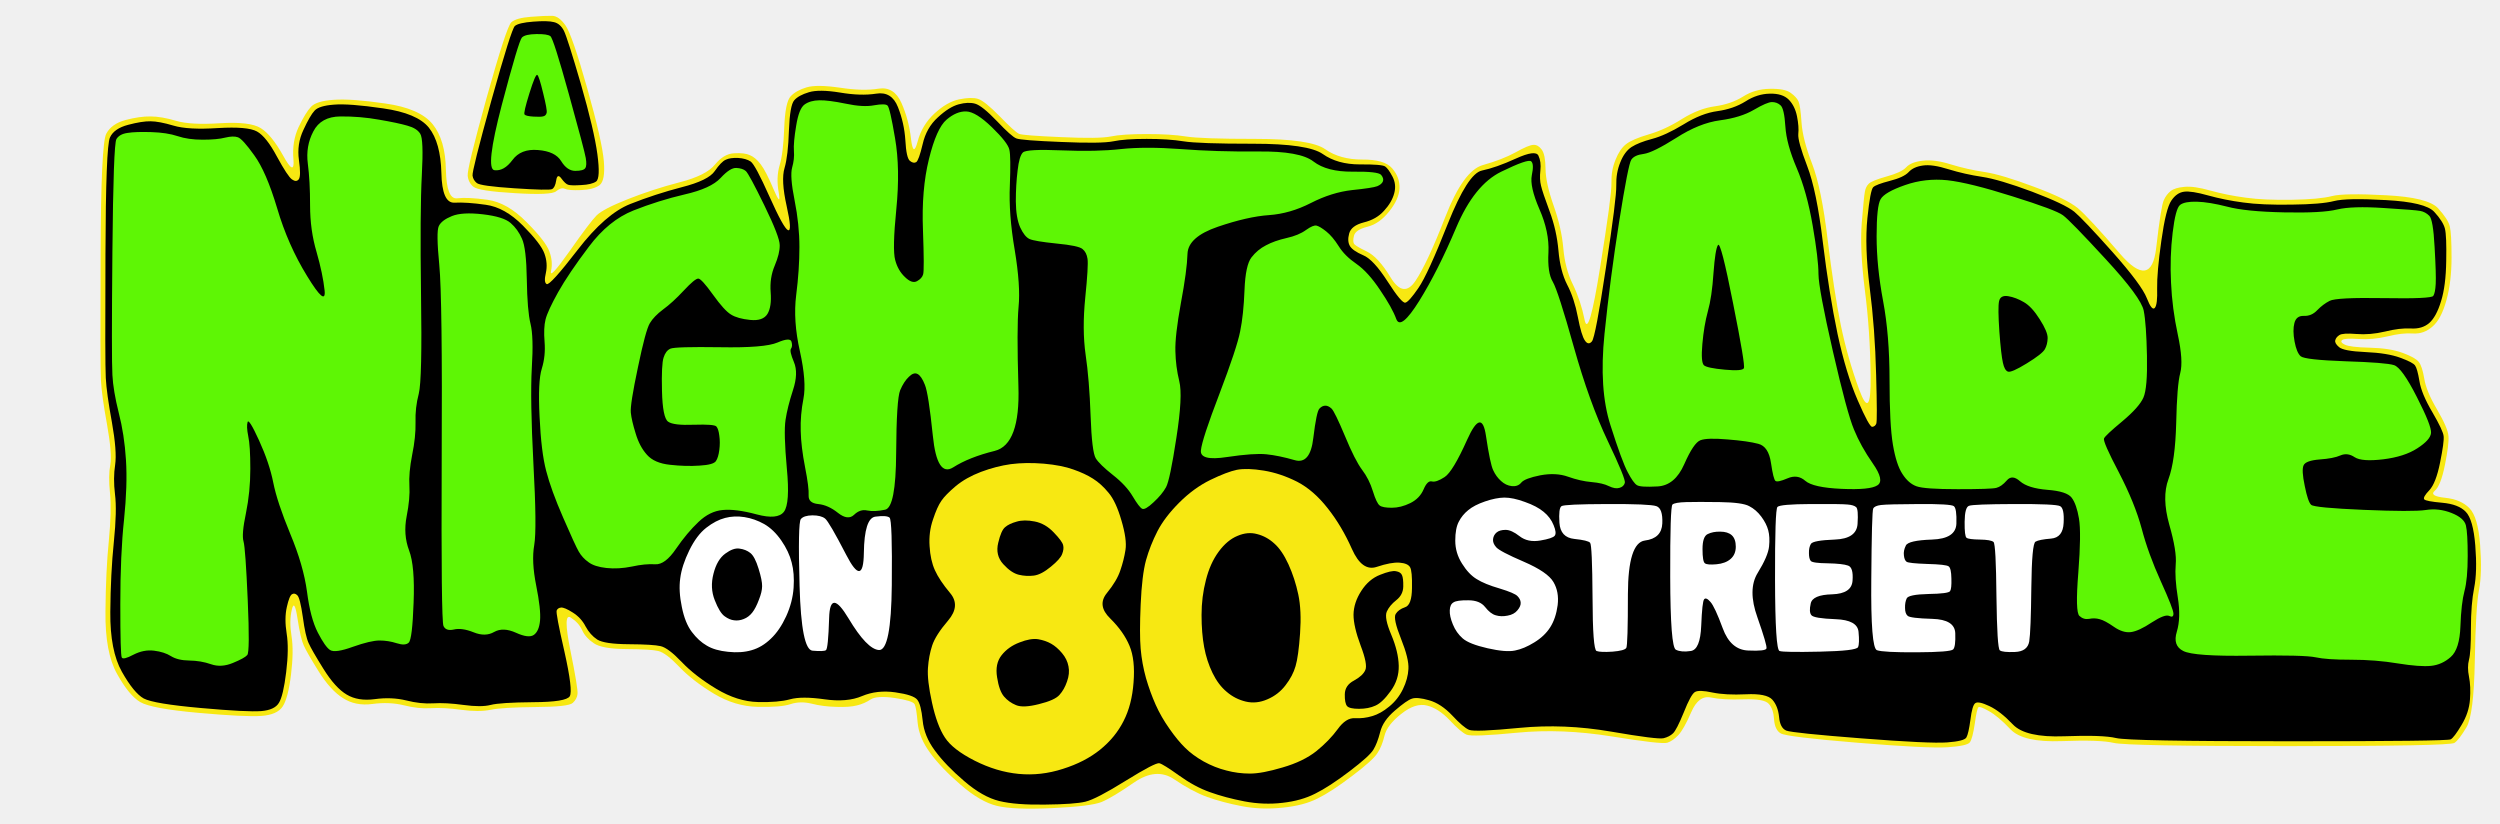
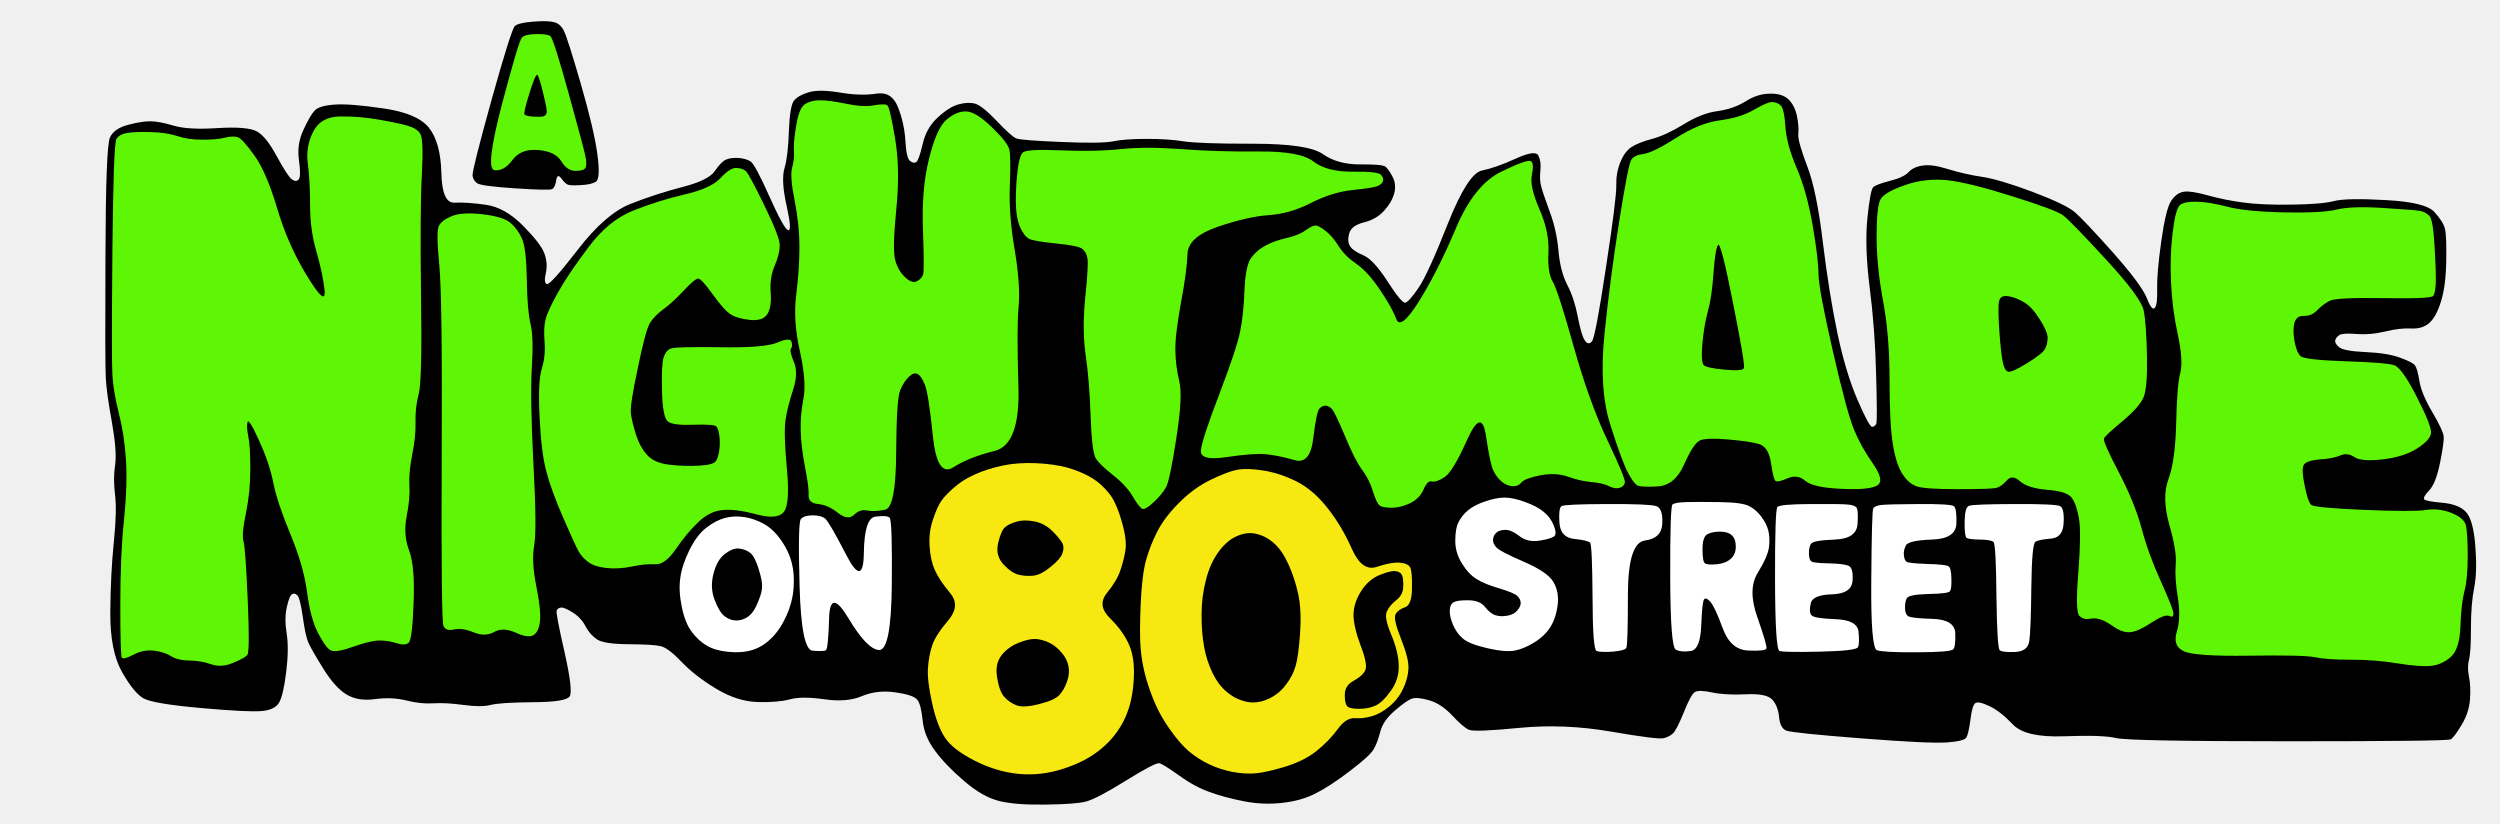
<svg xmlns="http://www.w3.org/2000/svg" viewBox="0 0 1548 510" width="1548" height="510" role="img" aria-label="A Nightmare on 80s Street">
-   <path fill="#F7E812" fill-rule="evenodd" d="M341.9 9.8Q346.1 9.9 350.2 15.8Q354.3 21.7 363.6 54.6Q372.9 87.6 373.9 99.8Q374.9 111.9 371.2 114.7Q367.4 117.4 359.7 117.7Q352 118 349.7 116.9Q347.4 115.9 344.4 118.4Q341.5 121 318.8 119.6Q296.2 118.3 293.1 115.6Q290 113 289.6 108.8Q289.1 104.6 301.3 60.6Q313.6 16.6 316.6 13.8Q319.6 11.1 328.7 10.4Q337.7 9.7 341.9 9.8ZM520.1 54.3Q534.5 56.5 544 54.9Q553.6 53.4 558.2 63.8Q562.8 74.2 564.1 86Q565.5 97.8 568.2 87.6Q570.9 77.4 578.7 70.2Q586.5 63 594 61.5Q601.5 60 605.5 61.2Q609.6 62.4 619.1 72.1Q628.6 81.9 631.1 82.9Q633.6 83.9 657 84.9Q680.5 86 687.8 84.5Q695 83 710 83Q725 83 734.3 84.5Q743.5 86 777.5 86Q811.5 86 820.6 92.4Q829.7 98.8 843.5 98.8Q857.3 98.7 862 104.2Q866.8 109.7 866.6 116.5Q866.3 123.3 860.2 130.9Q854.1 138.6 846.7 140.4Q839.3 142.3 838.4 145.9Q837.5 149.5 838.4 150.9Q839.2 152.3 846.3 155.7Q853.4 159.1 861.2 172Q869.1 184.8 876.4 174Q883.7 163.2 894.9 134.4Q906.1 105.6 918.2 102.2Q930.3 98.8 938.5 94.3Q946.7 89.7 949.6 89.7Q952.4 89.6 954.6 92.6Q956.9 95.6 957 104.5Q957.1 113.4 962 127.3Q966.9 141.1 968 153.7Q969.1 166.4 974 176.3Q978.8 186.2 981.2 198.1Q983.7 210.1 990.8 165.5Q998 121 997.8 113.3Q997.6 105.6 1000.3 99Q1002.9 92.4 1006.8 89.3Q1010.7 86.2 1020.9 83.2Q1031.2 80.2 1041.6 73.6Q1052.1 67.1 1062 65.8Q1071.9 64.4 1079.3 59.8Q1086.6 55.1 1095.9 55Q1105.2 54.8 1108.8 57.5Q1112.4 60.1 1113.6 62.7Q1114.8 65.2 1115.5 75.8Q1116.2 86.3 1122.1 101.5Q1127.9 116.6 1131.7 148.5Q1135.6 180.4 1139.8 201.2Q1144.1 221.9 1151.3 241.5Q1158.6 261.1 1158.3 233.1Q1158 205 1154.7 179.5Q1151.5 154 1152.8 138Q1154.1 122.1 1154.7 118.9Q1155.2 115.7 1157.1 113.8Q1158.9 111.9 1168.1 109.3Q1177.3 106.8 1180.3 103.6Q1183.3 100.3 1190.6 99.5Q1197.9 98.6 1208 101.8Q1218.1 104.9 1228.8 106.5Q1239.4 108.1 1259.6 115.7Q1279.8 123.2 1286.6 128.9Q1293.4 134.6 1312.7 157.1Q1332.1 179.6 1335.1 153.6Q1338.1 127.6 1339.8 124Q1341.4 120.4 1344.1 118.3Q1346.7 116.2 1352.6 115.7Q1358.4 115.1 1368.7 118Q1379.1 120.9 1390.6 122.4Q1402 124 1419.2 123.7Q1436.4 123.4 1444 121.4Q1451.5 119.5 1477.4 120.9Q1503.3 122.2 1509.6 128.9Q1515.8 135.7 1516.9 140.1Q1518 144.5 1518 159.5Q1518 174.5 1514.8 186Q1511.6 197.6 1506.2 202.2Q1500.9 206.9 1494.2 206.5Q1487.5 206 1478.3 208.3Q1469 210.5 1460.3 209.9Q1451.6 209.3 1450.2 210.6Q1448.8 211.9 1451.9 213.4Q1455 215 1467.5 215.3Q1479.9 215.6 1487.7 218.5Q1495.6 221.4 1497.7 224.1Q1499.8 226.7 1501.1 234.4Q1502.3 242.2 1509.1 253.7Q1515.8 265.2 1516.1 270.1Q1516.5 275 1513.9 287.9Q1511.3 300.8 1507.6 303.9Q1503.9 307.1 1513.8 308.2Q1523.8 309.2 1529.1 314.7Q1534.4 320.1 1535.7 337.5Q1537 355 1535 365.3Q1533 375.5 1532.4 409.2Q1531.8 442.8 1527.2 450.4Q1522.6 458.1 1519.8 460Q1517 462 1417 462Q1317 462 1308.8 460Q1300.5 458 1276.6 458.9Q1252.7 459.8 1244.9 451.6Q1237.1 443.4 1231.5 440.3Q1226 437.2 1225.1 437.9Q1224.1 438.6 1222.8 448Q1221.4 457.4 1219.7 459.7Q1217.9 461.9 1205.9 462.7Q1194 463.5 1150.1 459.9Q1106.2 456.3 1102.6 454.1Q1099 452 1098.5 445.5Q1098.1 438.9 1095.2 435.8Q1092.4 432.6 1079.7 433Q1067 433.5 1059.4 431.9Q1051.8 430.3 1047.2 441Q1042.6 451.6 1039.2 455.2Q1035.8 458.8 1032.4 459.9Q1029 461 998 456Q967 451 939.3 453.7Q911.6 456.4 908.1 454.9Q904.6 453.4 897.7 446Q890.8 438.7 883.7 436.9Q876.5 435 867.7 442Q858.9 448.9 857.3 455.5Q855.7 462.2 852.8 466.5Q849.9 470.9 837.2 480.5Q824.6 490.1 815.9 494.4Q807.3 498.8 794.2 500.1Q781 501.5 769 499.2Q757.1 496.9 747.5 493.5Q738 490 727 482.5Q716 475.1 702.4 484.4Q688.8 493.8 682.1 496.6Q675.3 499.3 651.4 500.4Q627.5 501.5 617.3 499Q607 496.5 594.8 485.9Q582.6 475.4 575.9 466.1Q569.1 456.9 568.2 447.5Q567.4 438.1 566.3 436Q565.1 433.9 554.1 432.2Q543 430.6 539.1 433.1Q535.2 435.7 530.6 436.8Q526 438 517.8 437.7Q509.5 437.5 502.5 435.7Q495.5 434 489.5 436Q483.5 438 469.3 437.7Q455.1 437.4 442 429.5Q428.9 421.6 420.6 412.9Q412.3 404.2 407.6 403.1Q403 402 387.8 401.9Q372.7 401.8 367.7 398.3Q362.6 394.9 360.5 390.3Q358.4 385.6 353.4 382.4Q348.4 379.1 353.2 402.8Q358 426.5 357.6 429.7Q357.3 432.8 354.7 435.2Q352.2 437.7 331.6 437.8Q311 438 303.8 439.5Q296.5 441 285.5 439.5Q274.5 438 266.8 438.5Q259 439 250 436.7Q241 434.5 230.6 435.9Q220.2 437.3 212.4 432.3Q204.6 427.4 197.3 415.7Q190 404 188.1 399.7Q186.1 395.4 184.2 382.9Q182.3 370.5 180.7 377.5Q179 384.5 180.5 393.8Q182 403 180.2 417.7Q178.4 432.4 175 437.5Q171.6 442.6 161.8 443.3Q152 444 122.9 441.4Q93.7 438.8 86.8 434.7Q79.9 430.6 72.5 417.3Q65 404 65.3 378.7Q65.5 353.5 67.4 334.7Q69.2 315.9 68.1 305.2Q67 294.5 68.3 287.8Q69.5 281 66.3 263Q63 245 62.5 235.5Q62 226 62.3 157.5Q62.5 89 65.8 82.8Q69.1 76.6 77.8 74.3Q86.5 72 93.2 72.1Q99.9 72.1 109 74.8Q118 77.5 136.4 76.3Q154.8 75.2 161.4 79.3Q168.1 83.4 175.4 96.5Q182.6 109.6 181.7 98.7Q180.7 87.7 184.9 78.7Q189.2 69.7 192.6 66.1Q196 62.5 206.7 61.8Q217.5 61 238.7 64.1Q259.9 67.1 267.9 76.9Q275.8 86.7 276.1 105.1Q276.5 123.5 283 122.8Q289.5 122 301.8 123.7Q314.1 125.4 326 137.5Q338 149.5 340.2 155.8Q342.5 162 341.2 167.8Q339.9 173.6 352.7 155.5Q365.4 137.4 369.4 133.4Q373.4 129.4 388.8 123.3Q404.2 117.2 420.7 112.9Q437.2 108.7 442.7 101.9Q448.2 95.2 454.6 94.9Q461 94.5 464.4 96.1Q467.9 97.6 471 101.7Q474.2 105.8 479 117.2Q483.8 128.5 482.2 119.3Q480.5 110 482.7 102.5Q485 95 485.6 79.1Q486.2 63.2 489.6 59.6Q493 56 499.4 54.1Q505.7 52.2 520.1 54.3Z" />
  <path fill="#000000" fill-rule="evenodd" d="M343 13.7Q346.9 14.6 349.2 19.1Q351.4 23.6 359.7 52.1Q367.9 80.6 369.9 95.5Q371.9 110.4 369.1 112.4Q366.3 114.3 359.9 114.6Q353.5 115 351.8 114.4Q350.1 113.9 347.6 110.5Q345.1 107.1 344.4 111.7Q343.7 116.2 341.8 117.1Q340 118 318.7 116.6Q297.3 115.2 295.2 113.3Q293 111.5 292.6 108.8Q292.1 106.1 304.3 62.1Q316.6 18.1 318.8 16.1Q321.1 14.1 330.2 13.4Q339.2 12.7 343 13.7ZM520.1 57.3Q533 59.5 542.5 58Q552.1 56.4 556 66.3Q559.9 76.1 560.6 86.9Q561.2 97.8 563.4 99.6Q565.6 101.4 567.3 100.4Q568.9 99.4 571.3 89.3Q573.6 79.1 580.7 72.7Q587.7 66.2 593.6 64.6Q599.5 63 603.8 64.2Q608.1 65.4 617.3 75Q626.4 84.6 629.3 85.7Q632.1 86.9 657 87.9Q682 89 689.3 87.5Q696.5 86 710 86Q723.5 86 732.8 87.5Q742 89 776 89Q810 89 819.1 95.4Q828.2 101.8 842 101.8Q855.8 101.7 857.7 103.1Q859.6 104.4 862.2 109.3Q864.8 114.2 863.3 119.7Q861.8 125.3 857 130.5Q852.3 135.8 844.5 137.7Q836.7 139.7 835.4 144.6Q834.1 149.4 835.9 152.4Q837.7 155.3 844 158Q850.4 160.6 859.2 174.3Q868 188 870.2 187.4Q872.4 186.9 878.3 178.3Q884.2 169.7 896.5 138.5Q908.9 107.4 917.6 105.6Q926.3 103.8 938.6 98.2Q950.9 92.6 952.6 96.4Q954.4 100.1 953.8 105.6Q953.2 111 954.2 115Q955.1 118.9 959.5 130.8Q963.9 142.6 965 155.2Q966.1 167.9 970.4 176.3Q974.8 184.7 977 196.3Q979.2 207.8 981.4 210.9Q983.5 214 985.7 211.4Q987.9 208.9 994.4 165.7Q1001 122.5 1000.8 114.8Q1000.6 107.1 1003.3 100.5Q1005.9 93.9 1010.3 91Q1014.7 88.2 1023 86Q1031.3 83.8 1042.5 77Q1053.6 70.1 1063.5 68.8Q1073.4 67.4 1080.8 62.8Q1088.1 58.1 1095.9 58Q1103.7 57.8 1107.6 61.7Q1111.4 65.6 1112.7 72Q1114 78.5 1113.5 83Q1113.1 87.4 1119 102.8Q1124.9 118.1 1128.7 150Q1132.6 181.9 1137.8 206.7Q1143.1 231.4 1150.3 247.9Q1157.5 264.5 1159.3 264.3Q1161.1 264.1 1161.8 262.3Q1162.5 260.5 1161.7 232Q1161 203.5 1157.7 178Q1154.5 152.5 1156.3 135Q1158.1 117.6 1159.9 115.9Q1161.7 114.2 1170.2 112Q1178.8 109.8 1181.8 106.6Q1184.8 103.3 1190.6 102.5Q1196.4 101.6 1206.5 104.8Q1216.6 107.9 1227.3 109.5Q1237.9 111.1 1258.3 118.7Q1278.6 126.4 1284.4 131.1Q1290.1 135.9 1308.1 156.1Q1326.1 176.4 1329.3 184.6Q1332.5 192.8 1334.3 190.6Q1336 188.5 1335.7 178.7Q1335.5 169 1338.3 149.1Q1341.1 129.1 1344.5 124.2Q1347.8 119.3 1352.4 118.7Q1356.9 118.1 1367.2 121Q1377.6 123.9 1389.1 125.4Q1400.5 127 1419 126.7Q1437.5 126.5 1445.2 124.5Q1453 122.5 1477.4 123.9Q1501.8 125.2 1507.3 131.2Q1512.8 137.2 1513.9 141.6Q1515 146 1514.7 161.5Q1514.5 177 1511.5 186.5Q1508.6 196.1 1504.2 200Q1499.8 203.8 1492.9 203.4Q1486 203 1476.8 205.3Q1467.5 207.5 1459 206.8Q1450.6 206.1 1448.5 207.5Q1446.4 208.9 1446 210.7Q1445.5 212.5 1448.3 214.9Q1451.1 217.4 1464.7 218Q1478.4 218.6 1486.2 221.5Q1494.1 224.4 1495.4 226.3Q1496.8 228.2 1498.1 235.9Q1499.3 243.7 1506.1 255.2Q1512.8 266.7 1513.1 270.1Q1513.5 273.5 1510.9 286.4Q1508.3 299.3 1504.2 303.6Q1500.1 307.9 1501.1 309.2Q1502.1 310.4 1512.2 311.3Q1522.3 312.2 1526.8 316.9Q1531.4 321.6 1532.7 337.8Q1534 354 1532 364Q1530 374 1530 389Q1530 404 1528.8 408.5Q1527.6 413.1 1528.8 419Q1530 425 1529.4 433.2Q1528.8 441.3 1524.2 448.9Q1519.6 456.6 1517.5 457.8Q1515.5 459 1417 459Q1318.5 459 1310.3 457Q1302 455 1278.1 455.9Q1254.2 456.8 1246.4 448.6Q1238.6 440.4 1231.8 437.2Q1225 434 1223.1 435.4Q1221.2 436.7 1220.1 445.6Q1218.9 454.4 1217.6 456.6Q1216.4 458.9 1205.7 459.7Q1195 460.5 1152.6 457.2Q1110.1 453.9 1106.1 452.4Q1102.2 450.8 1101.6 443.9Q1100.9 437.1 1097.4 433.2Q1093.8 429.3 1081.2 429.9Q1068.5 430.5 1060.3 428.8Q1052 427 1049.5 428.5Q1047 430 1042.6 441.1Q1038.1 452.1 1035.9 454.1Q1033.7 456.2 1030.1 457.1Q1026.5 458 997.5 453Q968.5 448 940.8 450.7Q913.1 453.4 909.6 451.9Q906.1 450.4 899.2 443Q892.3 435.7 884.9 433.6Q877.5 431.5 874.3 432.6Q871.1 433.6 863.7 440Q856.3 446.3 854.6 453.3Q852.8 460.3 850.4 464.2Q848.1 468.1 835.6 477.6Q823.1 487.1 814.4 491.4Q805.8 495.8 794.2 497.1Q782.5 498.5 770.5 496.2Q758.6 493.9 749.2 490.5Q739.8 487.2 730.1 480.2Q720.3 473.2 717.9 472.6Q715.5 472 697.1 483.4Q678.8 494.8 672.1 496.4Q665.5 498 647.2 498.2Q629 498.5 618.8 496Q608.5 493.5 597.1 483.7Q585.6 473.9 578.9 464.8Q572.2 455.8 571.3 446Q570.3 436.2 568 433.3Q565.7 430.3 554.4 428.7Q543.1 427.1 533.8 431Q524.5 435 510.5 433Q496.5 431 489.2 433Q482 435 469.3 434.7Q456.6 434.4 443.5 426.5Q430.4 418.6 422.1 409.9Q413.8 401.2 409.1 400.1Q404.5 399 389.3 398.9Q374.2 398.8 369.8 396Q365.4 393.1 362.6 387.9Q359.9 382.6 354.7 379.3Q349.5 376 347.4 376.2Q345.4 376.4 344.7 378Q344 379.5 349.5 403.5Q354.9 427.6 352.8 431.1Q350.7 434.7 330.1 434.8Q309.5 435 303.8 436.5Q298 438 287 436.5Q276 435 268.3 435.5Q260.5 436 251.5 433.7Q242.5 431.5 232.1 432.9Q221.7 434.3 214.7 430.1Q207.6 425.9 200.3 414.2Q193 402.5 191.1 398.2Q189.1 393.9 187.5 382Q185.8 370.2 184.1 368.6Q182.5 367 180.9 367.9Q179.2 368.7 177.6 375.9Q176 383 177.5 392.3Q179 401.5 177.2 416.2Q175.4 430.9 172.7 435.2Q170.1 439.6 161.8 440.3Q153.5 441 124.4 438.4Q95.2 435.8 89 432.5Q82.9 429.1 75.5 416Q68.1 402.9 68.3 379Q68.5 355 70.5 335.5Q72.5 316 71.2 306Q70 296 71.3 287.8Q72.5 279.5 69.3 261.5Q66 243.5 65.5 234Q65 224.5 65.3 157.5Q65.5 90.5 68.1 85.1Q70.6 79.6 79.3 77.3Q88 75 93.2 75.1Q98.4 75.1 107.5 77.8Q116.5 80.5 134.9 79.3Q153.3 78.2 159.1 81.4Q164.9 84.6 171.5 97Q178.2 109.3 180.8 111.1Q183.5 113 185 111Q186.5 109 185.1 99.1Q183.7 89.2 187.9 80.4Q192 71.5 194.8 68.5Q197.5 65.5 206.7 64.8Q216 64 237.2 67.1Q258.4 70.1 265.6 79.1Q272.8 88.2 273.3 107Q273.7 125.8 281.3 125.5Q288.9 125.1 300.8 126.8Q312.6 128.4 323.8 139.7Q335 151 337.1 157Q339.3 163 338 169Q336.6 174.9 338.5 175.9Q340.5 177 357.7 154.7Q374.9 132.4 390.3 126.3Q405.7 120.2 422.2 115.9Q438.7 111.7 442.6 105.9Q446.6 100.1 449.4 98.9Q452.1 97.6 457 97.8Q461.9 98.1 464.8 100Q467.6 101.9 476.4 121.6Q485.2 141.3 487.9 142.5Q490.7 143.7 487.1 127.6Q483.5 111.5 485.8 104Q488 96.5 488.5 80.8Q489.1 65.1 491.8 62.1Q494.5 59 500.9 57.1Q507.2 55.2 520.1 57.3Z" />
  <path fill="#5EF605" fill-rule="evenodd" d="M332.1 21.1Q339 21 340.8 22.4Q342.7 23.8 352.3 58.5Q361.9 93.1 362.7 97.8Q363.5 102.5 362.4 104.1Q361.3 105.8 356.2 105.8Q351.2 105.8 347.5 99.8Q343.8 93.7 333.1 92.9Q322.5 92 317.3 99.1Q312.1 106.1 306.2 105.4Q300.3 104.8 310.7 65Q321.2 25.2 323.2 23.2Q325.2 21.2 332.1 21.1ZM327.8 57.8Q324 70 324.8 70.9Q325.6 71.9 330.3 72.2Q335 72.5 336.5 72Q338.1 71.6 338.5 69.8Q338.9 68.1 336.3 57.6Q333.8 47.2 332.7 46.4Q331.6 45.6 327.8 57.8ZM507.3 62.1Q513 62 523.7 64.2Q534.5 66.5 541.2 65.2Q548 64 549.5 65.3Q551 66.5 554.2 85.5Q557.5 104.5 555 129.5Q552.5 154.5 554.3 161Q556 167.5 560.4 171.6Q564.7 175.8 567.8 174.1Q570.9 172.4 571.6 169.9Q572.4 167.4 571.5 142.5Q570.5 117.5 575.2 98.5Q579.9 79.4 586.1 74.1Q592.3 68.8 598.3 69Q604.3 69.2 614.2 78.8Q624.1 88.4 625 92.7Q626 97 625.3 114.8Q624.5 132.5 628.3 154.7Q632 177 630.7 190Q629.5 203 630.6 239.1Q631.8 275.3 615.9 279.2Q600.1 283.1 590.2 289.4Q580.2 295.7 577.6 269.7Q574.9 243.6 572.7 238.3Q570.6 232.9 568.2 231.6Q565.8 230.3 562.8 233.3Q559.7 236.2 557.4 241.6Q555.1 247.1 554.9 280.6Q554.7 314.2 548.1 315.6Q541.5 317 537 316.1Q532.6 315.1 528.8 318.8Q525 322.4 518.9 317.6Q512.8 312.7 506.6 312.1Q500.5 311.5 500.7 306.8Q501 302 498.5 289.3Q496 276.5 495.8 266.8Q495.5 257 497.5 246.8Q499.5 236.5 495.3 217.5Q491 198.5 493 182.7Q495 167 495 153Q495 139 492 124Q489 109 490.5 103.7Q492 98.5 491.6 93.5Q491.2 88.5 493 77.8Q494.7 67.2 498.2 64.7Q501.7 62.2 507.3 62.1ZM1097.2 63.2Q1100.3 63.2 1102.5 65.2Q1104.8 67.2 1105.5 78.3Q1106.2 89.3 1112.5 104Q1118.8 118.7 1122.4 139.6Q1126 160.5 1126 169.7Q1126.1 178.9 1134.9 217.4Q1143.7 255.8 1148 266Q1152.2 276.3 1159.6 286.9Q1167.1 297.6 1162.5 300.5Q1158 303.5 1140.3 302.7Q1122.6 301.9 1117.8 297.7Q1113 293.5 1106.8 296.2Q1100.7 298.8 1099.4 297.8Q1098.1 296.9 1096.6 286.7Q1095.1 276.4 1088.7 274.8Q1082.4 273.1 1069.7 272.1Q1057 271 1052.9 272.6Q1048.7 274.2 1042.9 287.4Q1037.1 300.6 1026.4 301.2Q1015.7 301.8 1013.6 300.4Q1011.4 299.1 1007.9 292.4Q1004.3 285.7 997.2 263.3Q990 241 993.5 206.8Q997 172.5 1002.6 137.1Q1008.2 101.7 1010.1 98.9Q1012 96 1017.8 95.3Q1023.5 94.5 1037.9 85.4Q1052.2 76.2 1065 74.5Q1077.8 72.8 1086 68Q1094.2 63.2 1097.2 63.2ZM210.8 72.1Q223 72 234.7 74.1Q246.4 76.1 252.2 77.8Q258.1 79.4 260.2 82.8Q262.4 86.1 261.2 108.3Q260 130.5 260.7 182.7Q261.5 235 259.3 243.8Q257 252.5 257.3 261.5Q257.5 270.5 255.2 281.7Q253 293 253.5 300.7Q254 308.5 251.8 319.7Q249.6 331 253.3 340.8Q257 350.5 256.1 373.2Q255.3 395.8 253.1 397.9Q251 400 245.7 398.3Q240.4 396.6 235 396.6Q229.6 396.6 218.5 400.5Q207.5 404.5 204.4 402.5Q201.4 400.6 196.8 391.7Q192.2 382.8 190.1 366.4Q187.9 350.1 179.7 330.5Q171.6 310.9 169.2 298.8Q166.8 286.7 160.4 272.7Q154 258.7 153.3 261.4Q152.5 264 153.7 270Q155 276 155 290.3Q155 304.5 152.3 317.7Q149.5 331 150.8 335.3Q152 339.5 153.4 371.7Q154.8 403.8 153.1 405.6Q151.5 407.5 144.2 410.5Q137 413.5 130.7 411.3Q124.4 409.1 117.2 409Q110.1 408.9 105.9 406.3Q101.8 403.7 95.4 402.9Q89 402.1 82.6 405.4Q76.2 408.8 75.4 407.1Q74.5 405.5 74.5 374.3Q74.5 343 76.8 321.8Q79 300.5 78 284.8Q77 269 73.5 255.5Q70.1 241.9 69.6 232.2Q69 222.5 69.6 155.8Q70.2 89.2 72.1 86.1Q74 83 79 82.3Q84 81.5 93.7 81.8Q103.4 82.1 110 84.3Q116.5 86.5 125.5 86.5Q134.5 86.5 139.5 85.2Q144.5 84 147.3 85Q150.1 85.9 157.4 96.1Q164.8 106.2 171.6 128.9Q178.3 151.7 190.2 171Q202 190.3 201 179.9Q199.9 169.6 196 156Q192 142.5 192 127.2Q192 112 190.6 101.3Q189.2 90.5 194 81.4Q198.7 72.2 210.8 72.1ZM731.1 92.3Q753 94 779 93.8Q805 93.5 813.3 100Q821.6 106.4 837.5 106.3Q853.4 106.1 855.2 108.3Q857 110.5 856.3 112.3Q855.6 114.1 852.8 115.3Q849.9 116.4 837.2 117.7Q824.6 119.1 811.7 125.7Q798.8 132.3 785.7 133.2Q772.6 134.1 754.1 140.4Q735.7 146.7 735.3 157.1Q735 167.5 731.2 187.7Q727.5 208 727.8 217.5Q728 227 730.2 236Q732.5 245 728.4 271.2Q724.4 297.4 722 301.7Q719.6 306.1 714.3 311Q709 316 707.2 315Q705.4 314.1 701.4 307.4Q697.4 300.6 689.1 294.1Q680.9 287.6 678.5 283.8Q676.1 279.9 675.3 257.5Q674.5 235 672.2 219.5Q670 204 672 184.2Q674 164.5 673.4 160.3Q672.8 156.2 670.3 154.2Q667.9 152.1 654.2 150.8Q640.6 149.4 637.5 148Q634.4 146.6 631.7 140.8Q629.1 134.9 629 124.7Q629 114.5 630.1 105.6Q631.1 96.6 633.4 94.4Q635.7 92.2 657.3 93.1Q679 94 694.1 92.3Q709.2 90.7 731.1 92.3ZM948.1 99.9Q950 101.5 948.5 108.5Q947.1 115.4 953.2 129.5Q959.4 143.6 958.8 156.2Q958.1 168.9 961.5 174.5Q964.8 180.2 974.5 214.8Q984.2 249.3 995.5 273Q1006.8 296.7 1006.1 299Q1005.4 301.4 1002.7 302.1Q1000.1 302.9 996.2 301Q992.4 299.1 985.5 298.5Q978.6 297.9 971 295.2Q963.5 292.5 953.8 294.3Q944.2 296.2 942 298.8Q939.9 301.4 936.1 301Q932.4 300.6 929.4 297.8Q926.4 295.1 924.6 291.2Q922.7 287.3 920.1 269.8Q917.5 252.2 908.5 272.2Q899.6 292.1 894.5 295.4Q889.3 298.8 886.6 298.1Q883.9 297.4 881.5 303Q879.1 308.6 873.3 311.5Q867.4 314.4 861.8 314.4Q856.1 314.4 854.3 313Q852.4 311.6 850.1 304.2Q847.8 296.7 843.4 290.9Q839 285 832.8 270Q826.5 255 824.5 253Q822.4 251.1 820.6 251.2Q818.7 251.2 817 253Q815.2 254.7 813.2 271.2Q811.3 287.8 801.6 284.9Q791.9 282.1 784.2 281.3Q776.5 280.5 759.7 283Q742.9 285.6 743.6 278.9Q744.2 272.2 755.1 243.8Q765.9 215.4 767.9 205.2Q770 195 770.6 179.6Q771.2 164.2 774.9 159.4Q778.6 154.6 783.9 151.9Q789.1 149.1 796.6 147.4Q804.2 145.7 808.7 142.4Q813.2 139.2 815.2 139.7Q817.3 140.2 821.2 143.3Q825.1 146.4 828.9 152.4Q832.6 158.4 839.9 163.4Q847.1 168.4 854.5 179.5Q862 190.5 864.6 197.6Q867.3 204.7 878.8 186.3Q890.3 167.8 901.6 141.1Q912.9 114.4 929.6 106.3Q946.2 98.2 948.1 99.9ZM456 104Q459.8 104.2 461.8 105.9Q463.8 107.7 473.3 127.2Q482.8 146.7 482.8 151.8Q482.9 156.9 479.7 164.5Q476.5 172 477.2 181Q477.9 189.9 475.2 194.4Q472.4 198.9 464.5 198.1Q456.7 197.3 452.7 194.8Q448.6 192.4 441.5 182.5Q434.4 172.6 432.4 172.5Q430.4 172.4 423.4 179.9Q416.4 187.4 410.6 191.6Q404.9 195.9 402.4 200.1Q399.8 204.3 395 227.5Q390.1 250.6 390.6 255.5Q391.1 260.4 393.6 268.4Q396 276.5 400.6 281.6Q405.2 286.8 414.9 287.8Q424.6 288.9 433.2 288.3Q441.8 287.8 443.3 285.5Q444.8 283.3 445.4 278.6Q446 274 445.4 269.8Q444.9 265.6 443.6 264.1Q442.4 262.6 429.7 263Q417 263.5 413.7 261.1Q410.3 258.7 409.9 242.1Q409.5 225.5 410.9 221.4Q412.2 217.2 415.1 215.9Q418.1 214.6 445.8 215Q473.5 215.5 481.4 212.1Q489.3 208.7 490.1 211.6Q490.9 214.4 489.8 215.9Q488.7 217.3 491.6 224.2Q494.5 231 491 241.6Q487.6 252.1 486.4 260Q485.2 268 487.2 289.9Q489.3 311.8 485.4 316.9Q481.5 322 468.5 318.5Q455.5 315 447.5 315.8Q439.5 316.5 432.5 323.2Q425.4 329.9 418.6 339.8Q411.8 349.8 405.7 349.4Q399.5 349 391.3 350.8Q383 352.5 375.5 351.7Q368.1 350.9 364.4 348.1Q360.6 345.4 358.4 341.6Q356.2 337.8 348.7 320.5Q341.2 303.3 338.2 291.6Q335.1 279.9 334.1 258Q333 236 335.5 228.2Q337.9 220.4 337.2 211.7Q336.5 203 337.8 197.8Q339.1 192.6 345.6 180.9Q352.2 169.2 364.6 152.8Q376.9 136.4 392.3 130.3Q407.7 124.2 423.9 120.4Q440.2 116.7 446.2 110.2Q452.2 103.7 456 104ZM1205.8 111.6Q1219.4 113.1 1246.2 121.6Q1273 130 1277.4 133.3Q1281.9 136.6 1303.8 160.4Q1325.8 184.2 1327.4 192.4Q1329 200.5 1329.4 220.4Q1329.8 240.3 1327.2 246.2Q1324.6 252.1 1314.1 260.9Q1303.6 269.6 1302.8 271.5Q1302 273.5 1312 292.5Q1321.9 311.6 1326.1 327.2Q1330.2 342.8 1338 360Q1345.8 377.2 1345.8 380Q1345.8 382.7 1343.2 381.4Q1340.6 380.1 1332.4 385.4Q1324.3 390.8 1319.4 391.4Q1314.5 392 1308.9 388.1Q1303.3 384.2 1300.1 383.4Q1297 382.5 1293.6 383.2Q1290.2 383.8 1287.6 381.4Q1284.9 379.1 1286.9 354.5Q1288.8 330 1287.3 321.1Q1285.8 312.2 1282.8 308.2Q1279.8 304.2 1267.7 303.3Q1255.7 302.3 1250.8 298Q1245.9 293.6 1242.6 297.5Q1239.3 301.3 1236.1 302.1Q1232.9 302.9 1212.3 302.9Q1191.6 302.9 1186.7 301.1Q1181.7 299.3 1178 293.5Q1174.2 287.8 1172.1 275.4Q1170 263 1170 235.3Q1170 207.5 1166 186.3Q1162 165 1162 146.3Q1162 127.5 1164.5 123.3Q1167 119 1179.6 114.6Q1192.2 110.2 1205.8 111.6ZM1360.3 124.9Q1367.9 125.1 1379.2 128Q1390.5 131 1414.3 131.5Q1438 132 1447.2 129.7Q1456.5 127.5 1476 128.8Q1495.5 130 1498.6 130.6Q1501.8 131.2 1504.2 133.6Q1506.6 135.9 1507.5 152.9Q1508.5 170 1508.2 175.7Q1507.9 181.4 1506.7 183.2Q1505.6 185.1 1476.1 184.6Q1446.6 184.1 1442.5 186.3Q1438.4 188.4 1434.8 192.1Q1431.3 195.8 1426.6 195.6Q1421.9 195.4 1420.7 200Q1419.5 204.5 1420.8 211.5Q1422.1 218.4 1424.6 220.6Q1427.2 222.8 1452.3 223.7Q1477.5 224.5 1482.4 226.1Q1487.3 227.7 1496.5 245.8Q1505.7 263.8 1505.3 268.1Q1504.9 272.4 1496.8 277.6Q1488.8 282.8 1475.7 284.4Q1462.5 286 1458 283.1Q1453.6 280.1 1449.2 282Q1444.9 283.9 1436.3 284.5Q1427.7 285.2 1426.4 288.1Q1425 291 1427.1 300.9Q1429.1 310.9 1431.1 312.6Q1433.1 314.4 1463.5 315.7Q1494 317 1502 315.8Q1510 314.5 1517.9 317.6Q1525.8 320.7 1526.9 325.4Q1528 330 1528 344.3Q1528 358.5 1526 366Q1524 373.5 1523.5 387.7Q1523 402 1517.5 406.8Q1512.1 411.6 1505.3 412.3Q1498.5 413 1484.8 410.8Q1471 408.5 1455.8 408.5Q1440.5 408.5 1433.8 407Q1427 405.5 1392.8 406Q1358.5 406.5 1351.9 403.1Q1345.2 399.8 1347.9 391.1Q1350.5 382.5 1348.5 370Q1346.5 357.5 1347.2 349.5Q1348 341.5 1343.2 324.8Q1338.5 308 1342.7 296.7Q1346.9 285.4 1347.5 262Q1348 238.5 1350 231Q1352 223.5 1348.5 207.2Q1345 191 1344.3 175Q1343.5 159 1345.3 144.1Q1347.1 129.1 1349.9 126.9Q1352.7 124.7 1360.3 124.9ZM299 132.7Q311.8 134.2 316.2 138.1Q320.6 141.9 323.2 147.8Q325.9 153.6 326.2 173Q326.5 192.5 328.5 200.5Q330.5 208.5 329.3 227.8Q328.2 247 330.3 287.3Q332.5 327.5 330.8 337.5Q329 347.5 332 362.5Q335 377.5 334.4 384.2Q333.8 390.8 330.6 393.1Q327.4 395.4 319.5 391.8Q311.5 388.2 306 391.3Q300.5 394.5 293.2 391.5Q285.9 388.6 281 389.8Q276.1 390.9 274.6 387.6Q273.1 384.4 273.5 284.5Q274 184.5 272 164Q270 143.5 271.7 140Q273.4 136.4 279.8 133.8Q286.2 131.2 299 132.7ZM1063.8 151.7Q1062.1 154.1 1061 169Q1060 184 1057.5 192.8Q1055.1 201.6 1054.1 213Q1053.1 224.4 1055.1 226.2Q1057.1 227.9 1068 228.9Q1078.9 229.9 1079.8 228Q1080.8 226.2 1073.1 187.7Q1065.5 149.2 1063.8 151.7ZM1237.8 186.6Q1237 190.5 1238 205.2Q1239.1 219.9 1240.2 224.6Q1241.2 229.3 1243.3 230.1Q1245.4 230.9 1255 225Q1264.6 219.1 1266.2 216.2Q1267.8 213.3 1267.9 209.4Q1268 205.5 1263 197.7Q1258.1 189.9 1253.2 187.1Q1248.3 184.2 1243.5 183.4Q1238.6 182.6 1237.8 186.6Z" />
  <path fill="#FFFFFF" fill-rule="evenodd" d="M931.5 308.1Q936.9 308.1 944.2 310.8Q951.6 313.4 955.8 316.9Q960.1 320.4 962 325.2Q964 330 962.7 331.7Q961.4 333.4 953.7 334.7Q946 336 940.9 332Q935.9 328.1 932.3 328.1Q928.6 328.1 926.7 329.7Q924.8 331.3 924.5 333.8Q924.2 336.3 926.4 338.8Q928.6 341.4 943.5 347.8Q958.3 354.2 961.9 360.4Q965.5 366.5 964.5 374.7Q963.4 382.9 959.9 388.4Q956.4 393.9 950 397.8Q943.7 401.7 938.1 402.8Q932.5 404 921.1 401.4Q909.7 398.8 905.7 395.3Q901.7 391.8 899.6 386.6Q897.5 381.5 897.7 377.9Q897.8 374.3 900 373Q902.1 371.6 909.2 371.7Q916.3 371.7 919.6 375.9Q922.9 380.1 926.2 381Q929.5 382 933.5 381.2Q937.5 380.5 939.6 377.9Q941.8 375.3 941.6 373.1Q941.5 371 939.6 369.1Q937.8 367.2 928.6 364.4Q919.3 361.7 914.4 358.6Q909.4 355.6 905.3 349Q901.1 342.4 901.1 334.8Q901.1 327.1 903.3 323Q905.4 318.9 909.1 315.9Q912.8 312.8 919.5 310.5Q926.2 308.2 931.5 308.1ZM1065 310.9Q1078.9 311.1 1083.1 313.4Q1087.4 315.6 1090.6 319.9Q1093.8 324.2 1094.9 328.4Q1096 332.5 1095.4 338.4Q1094.8 344.3 1088.4 354.7Q1082 365 1088.2 382.3Q1094.3 399.7 1093.8 401.5Q1093.3 403.3 1082.5 402.8Q1071.6 402.4 1066.7 389Q1061.8 375.7 1059.1 372.7Q1056.4 369.6 1055.2 371.1Q1054 372.5 1053.4 387.4Q1052.8 402.3 1046.9 403.1Q1041 404 1037.7 402.3Q1034.3 400.7 1034.2 357.1Q1034.1 313.6 1035.6 312.4Q1037.1 311.1 1044.1 310.9Q1051.2 310.7 1065 310.9ZM995.1 312.1Q1021.5 312 1025.6 313.4Q1029.7 314.8 1029.3 324.1Q1028.9 333.4 1018.5 334.7Q1008.1 336.1 1008 367.8Q1008 399.5 1007 401.2Q1005.9 402.9 998.5 403.5Q991 404 988.6 403.1Q986.2 402.3 986.1 369.9Q985.9 337.6 984.6 336.1Q983.4 334.6 974.8 333.7Q966.2 332.8 965.6 323.7Q965 314.6 966.9 313.4Q968.7 312.2 995.1 312.1ZM1121.3 312.1Q1140.5 312 1144.1 312.4Q1147.8 312.7 1149.3 314Q1150.8 315.2 1150.2 324.4Q1149.6 333.6 1136.1 334.1Q1122.6 334.6 1121.3 336.8Q1120 339 1120.1 342.5Q1120.1 345.9 1121.2 347.3Q1122.3 348.7 1131.7 348.8Q1141 349 1144.3 350.2Q1147.7 351.3 1147.1 359.5Q1146.6 367.6 1134.5 368Q1122.3 368.3 1121.2 373.7Q1120 379 1121.6 380.9Q1123.1 382.9 1136.6 383.4Q1150.1 383.9 1150.8 391.2Q1151.5 398.5 1150.5 400.7Q1149.5 403 1127 403.5Q1104.5 404 1101.9 403.1Q1099.2 402.3 1099.1 358.9Q1099 315.5 1100.6 313.9Q1102.2 312.2 1121.3 312.1ZM1188.3 312.1Q1208 312 1209.8 313.4Q1211.7 314.8 1211.4 324.2Q1211.1 333.6 1196.3 334.1Q1181.6 334.6 1180.1 337.8Q1178.5 341 1178.9 343.9Q1179.2 346.8 1180.5 347.8Q1181.7 348.8 1193.3 349.2Q1205 349.5 1206.6 350.7Q1208.2 351.8 1208.3 358.2Q1208.5 364.5 1207.5 366Q1206.6 367.6 1194.1 367.8Q1181.6 368.1 1180.6 370.6Q1179.5 373 1179.6 376.4Q1179.6 379.9 1181.2 381.3Q1182.7 382.8 1196.5 383.2Q1210.4 383.6 1210.7 392.1Q1211 400.5 1209.4 402.1Q1207.8 403.8 1186.9 403.9Q1166 404 1162.2 402.6Q1158.3 401.2 1158.7 358.8Q1159 316.5 1159.9 314.9Q1160.7 313.2 1164.7 312.7Q1168.7 312.2 1188.3 312.1ZM1247.3 312.1Q1273 312 1275.6 313.4Q1278.3 314.7 1277.8 323.8Q1277.4 332.9 1270 333.5Q1262.6 334.1 1260.4 335.4Q1258.1 336.6 1257.8 363.8Q1257.5 391 1256.5 397.2Q1255.4 403.4 1247.7 403.7Q1240 404 1238.3 402.7Q1236.6 401.4 1236.2 369.3Q1235.9 337.1 1234.4 335.6Q1232.8 334.2 1225.9 334.1Q1219 334 1217.7 333Q1216.4 332.1 1216.5 323.1Q1216.6 314.1 1219.2 313.2Q1221.7 312.2 1247.3 312.1ZM461 320.2Q467.3 321.2 473.2 324.5Q479.1 327.9 483.8 334.7Q488.5 341.5 490.2 348.3Q492 355 491.4 363.9Q490.8 372.8 486.8 381.6Q482.8 390.3 477.3 395.5Q471.8 400.8 465.4 402.6Q459 404.5 450.8 403.6Q442.7 402.8 437.7 399.8Q432.6 396.9 428.4 391.3Q424.2 385.8 422.2 375.9Q420.1 365.9 421.2 358.1Q422.2 350.2 426.8 340.8Q431.4 331.4 437.3 326.8Q443.2 322.2 449 320.7Q454.7 319.2 461 320.2ZM503 319.1Q508.4 319.1 510.9 321.1Q513.4 323.1 524 343.6Q534.6 364.2 534.9 342.4Q535.2 320.7 542.1 319.9Q549 319 550.8 320.5Q552.6 321.9 552.2 362.4Q551.8 402.8 544.3 402.5Q536.9 402.1 525.4 382.9Q513.9 363.7 513.4 382.7Q512.8 401.8 511.4 402.6Q510 403.5 503.1 402.9Q496.2 402.3 495.1 362.9Q494 323.5 495.9 321.4Q497.7 319.2 503 319.1ZM1057.4 330.7Q1054.2 332.2 1054.2 340Q1054.2 347.8 1055.7 348.8Q1057.1 349.9 1062.8 349.4Q1068.4 348.9 1071.6 346.1Q1074.8 343.3 1074.8 338.5Q1074.8 333.7 1072.3 331.4Q1069.8 329.2 1065.2 329.2Q1060.6 329.1 1057.4 330.7ZM449.1 342.8Q444 346.5 441.8 355.2Q439.5 364 442.6 371.7Q445.6 379.4 448.7 381.6Q451.7 383.8 454.6 384.1Q457.5 384.5 460.5 383.3Q463.6 382.1 465.8 379.3Q468 376.5 469.9 371.4Q471.9 366.4 471.9 363Q472 359.5 469.7 352.1Q467.4 344.6 464.6 342.4Q461.8 340.2 457.9 339.7Q454.1 339.1 449.1 342.8Z" />
  <path fill="#F7E812" fill-rule="evenodd" d="M646.3 287.1Q657.4 288.1 664.6 290.7Q671.8 293.2 676.8 296.4Q681.9 299.6 686.4 305.1Q691 310.5 694.4 322.3Q697.9 334.1 696.9 340.5Q695.9 346.9 693.7 353.2Q691.6 359.6 685.4 367.2Q679.1 374.9 687.5 383Q695.8 391.2 699.4 399.9Q703 408.5 701.9 422.5Q700.9 436.4 695.7 446.5Q690.6 456.6 681.2 464.2Q671.8 471.8 658.1 476.1Q644.5 480.5 630.8 479.2Q617.1 477.9 603.5 471Q589.9 464.1 585.1 456.7Q580.2 449.3 577.1 435.1Q574 421 574.6 413.5Q575.1 406.1 577.2 399.7Q579.3 393.3 587.1 384.2Q594.9 375 588.3 367.2Q581.7 359.3 578.9 353.1Q576.1 346.9 575.6 338.2Q575 329.5 577.7 321.7Q580.3 313.8 582.9 310.1Q585.4 306.4 591.8 301Q598.2 295.7 607.4 292.2Q616.7 288.7 625.9 287.4Q635.2 286.2 646.3 287.1ZM782.6 291.4Q792.9 293.1 803.2 298.3Q813.4 303.6 822.1 314.7Q830.8 325.7 837.1 339.9Q843.4 354.1 852.5 351Q861.5 348 866.6 348.4Q871.7 348.8 873.1 351.2Q874.5 353.5 874.3 364.1Q874.2 374.7 870 376Q865.9 377.4 864.2 380.2Q862.5 383 867.5 395.5Q872.5 408 872.1 414.2Q871.8 420.3 868.7 426.7Q865.6 433.1 860.2 437.5Q854.9 441.9 849.7 443.4Q844.5 445 838.9 444.7Q833.4 444.4 828.3 451.5Q823.1 458.6 815.1 465.1Q807 471.5 794.2 475.2Q781.5 479 774 479Q766.5 479 759.4 477.1Q752.2 475.3 745.3 471.5Q738.4 467.6 733.8 463Q729.1 458.4 724.1 451.2Q719 444 715.6 436.4Q712.2 428.8 709.6 419.9Q707.1 410.9 706.3 401.7Q705.5 392.5 706.3 374.3Q707.1 356.1 709.6 346.9Q712.2 337.7 716.7 328.9Q721.2 320.2 730.2 311.2Q739.2 302.2 749.4 297.2Q759.7 292.2 765.9 290.9Q772.2 289.7 782.6 291.4ZM629.5 323Q624.8 324.3 622.4 326.4Q619.9 328.4 618.1 336.1Q616.2 343.8 621.2 349.3Q626.2 354.8 630.9 355.9Q635.5 357 640.2 356.4Q644.8 355.8 650.7 350.9Q656.6 346.1 657.7 343Q658.9 339.9 658.3 337.6Q657.8 335.2 652.5 329.7Q647.3 324.2 640.7 322.9Q634.1 321.6 629.5 323ZM766.3 331.8Q759.9 334.4 754.6 341.6Q749.3 348.8 746.7 359.2Q744 369.5 744 380.8Q744 392 745.6 400.6Q747.2 409.3 750.8 416.7Q754.4 424.1 759.6 428.4Q764.7 432.8 771.3 434.4Q778 436 784.8 433Q791.6 430.1 796 424.3Q800.5 418.5 802.2 412.5Q804 406.5 805 392.2Q806 378 803.9 368.1Q801.8 358.2 797.8 349.4Q793.8 340.7 789 336.5Q784.3 332.2 778.4 330.7Q772.6 329.1 766.3 331.8ZM854.6 355.9Q847.6 358.6 842.9 365.9Q838.2 373.2 838.1 380.6Q838.1 387.9 842.5 399.7Q847 411.5 845.4 414.9Q843.9 418.4 838.4 421.4Q832.8 424.3 832.7 429.9Q832.6 435.4 834.1 437.2Q835.6 438.9 841.5 438.9Q847.4 438.9 851.7 436.9Q856 435 861.1 427.9Q866.3 420.8 866.1 412.2Q865.9 403.6 861.5 393.1Q857 382.5 858.7 378.7Q860.4 374.9 864.6 371.6Q868.8 368.3 868.9 363.2Q869 358 868.1 356.1Q867.3 354.2 864.4 353.7Q861.6 353.1 854.6 355.9ZM631.3 397.8Q624.4 400.4 620.2 405.7Q616 411 617.4 419.4Q618.7 427.8 621.7 431.3Q624.7 434.8 629.1 436.6Q633.5 438.5 643.3 436Q653.1 433.6 656 430.3Q659 427 660.7 422Q662.5 417 661.6 412.6Q660.8 408.2 657.6 404.4Q654.4 400.6 650.9 398.6Q647.4 396.6 642.8 395.8Q638.1 395.1 631.3 397.8Z" />
</svg>
